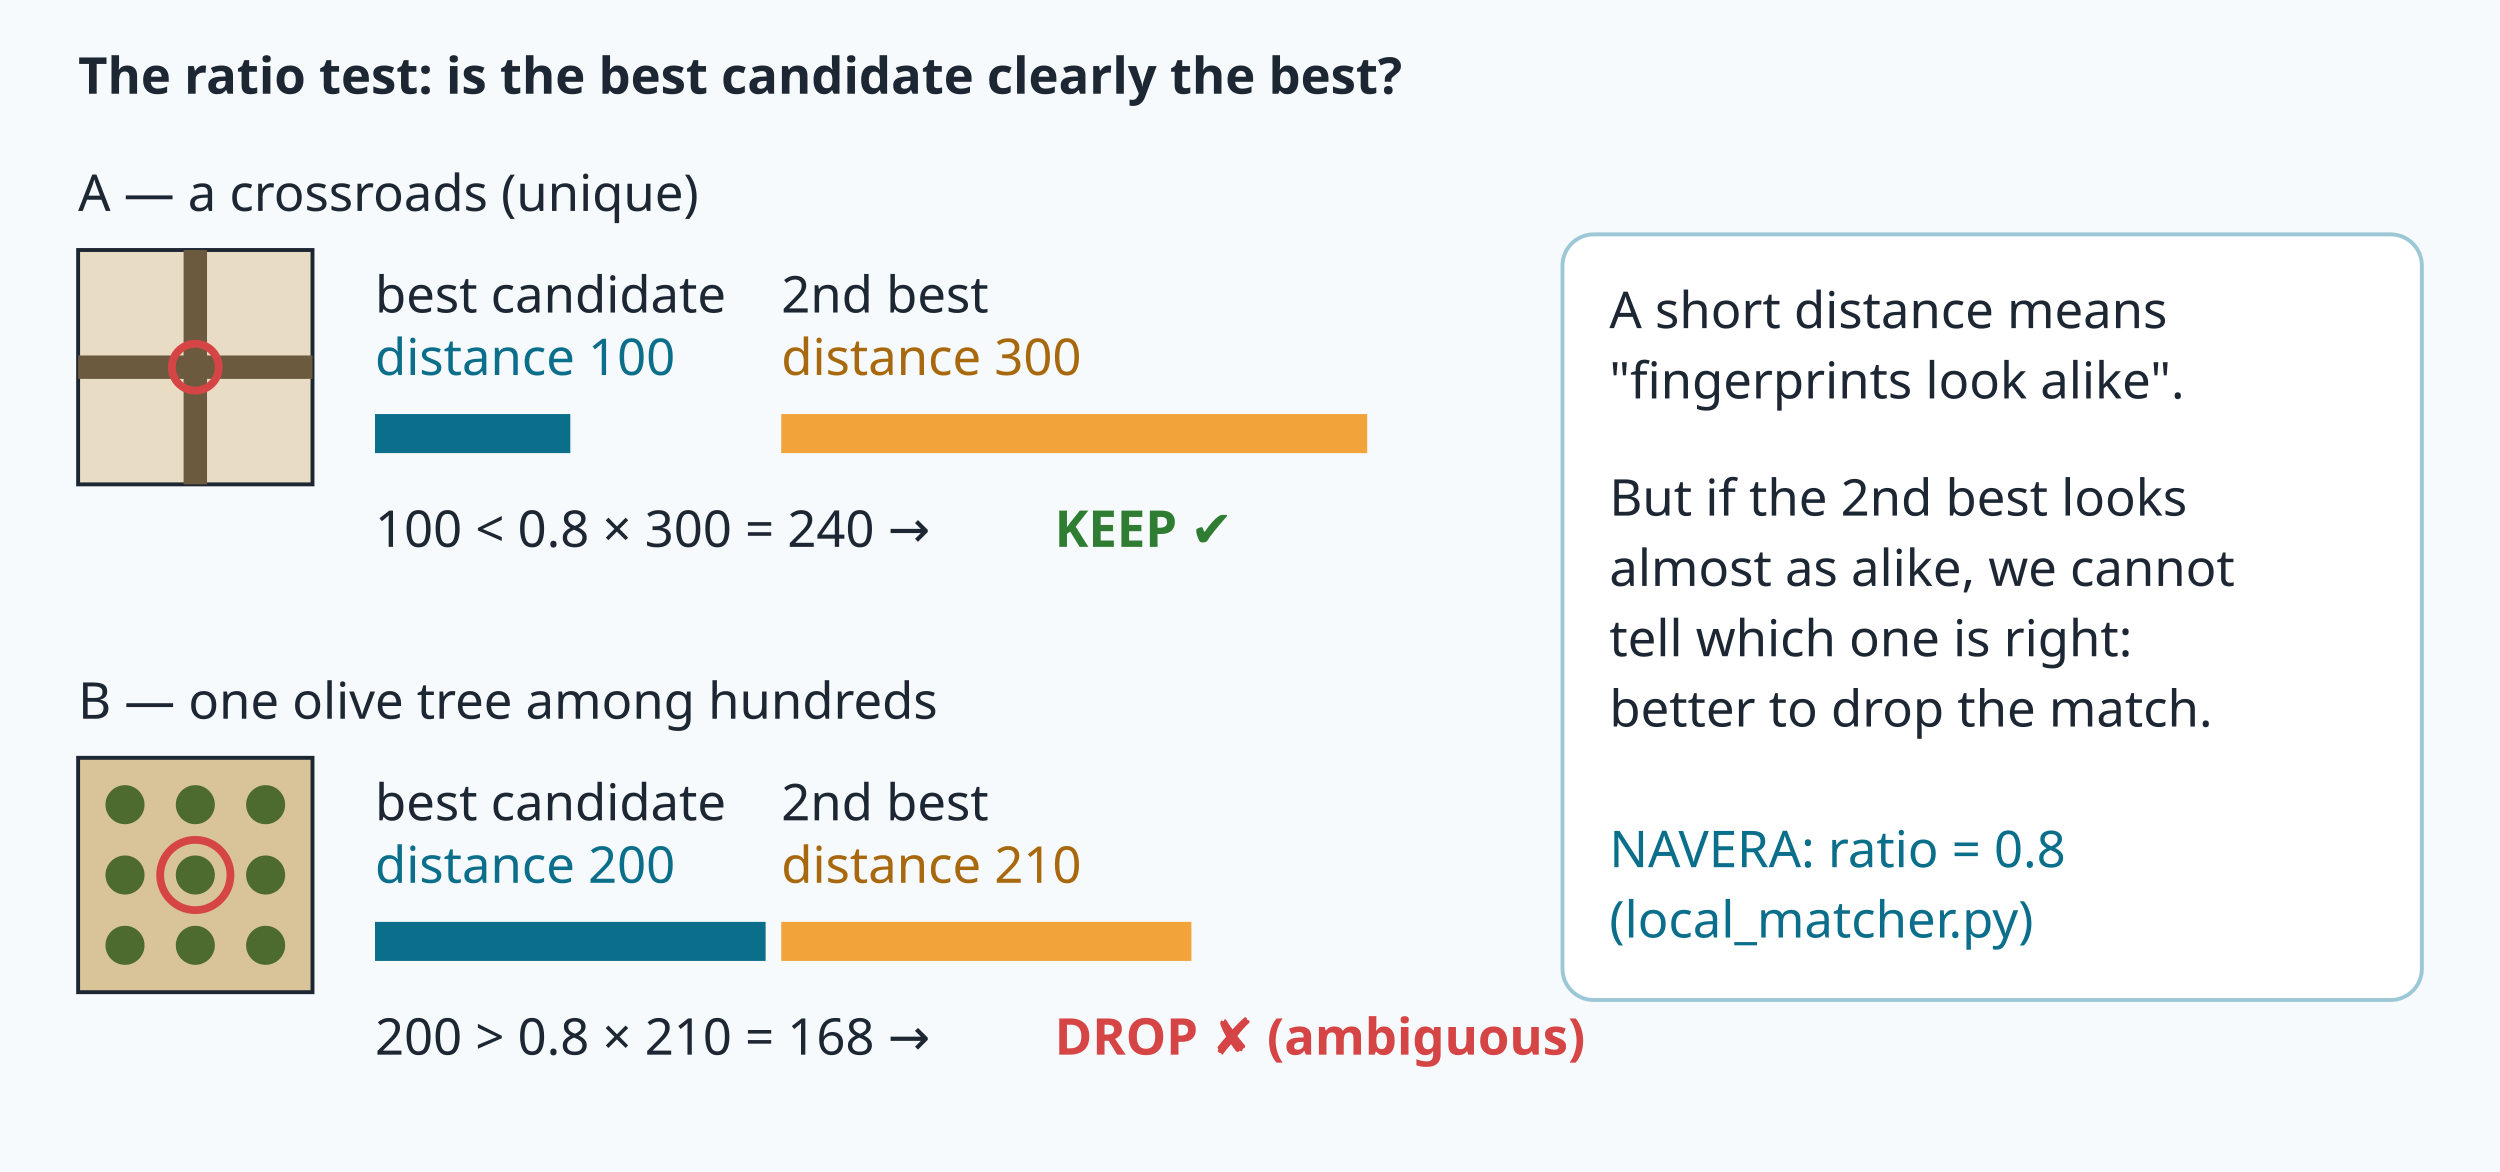
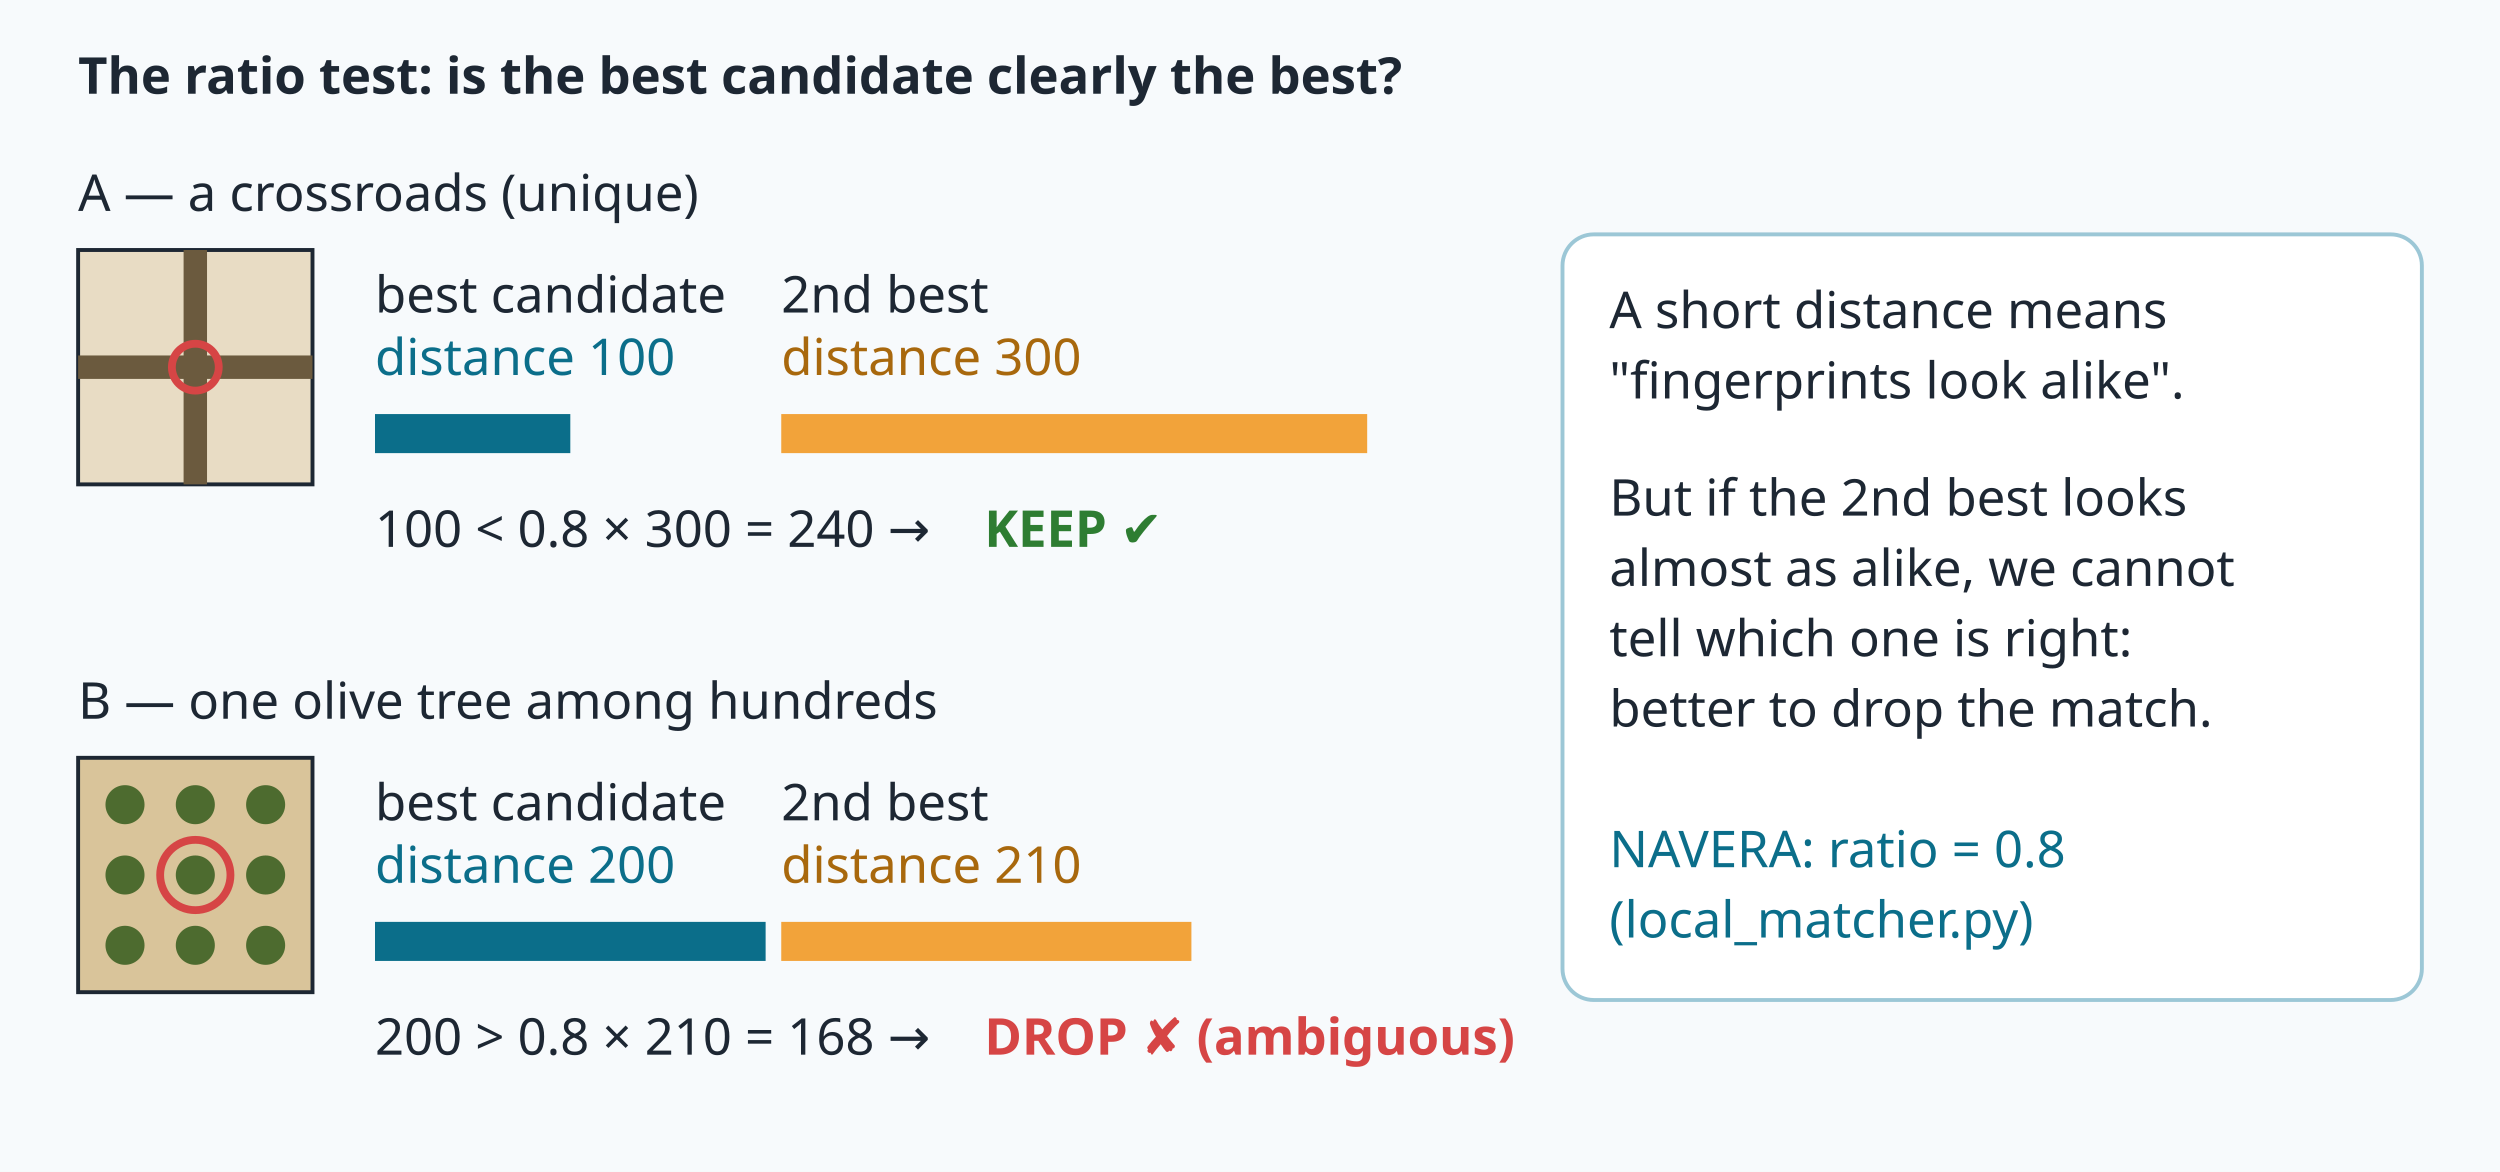
<svg xmlns="http://www.w3.org/2000/svg" viewBox="0 0 640 300" font-family="sans-serif" font-size="13">
  <rect width="640" height="300" fill="#f7fafc" />
  <text x="20" y="24" fill="#1d2733" font-weight="bold">The ratio test: is the best candidate clearly the best?</text>
  <text x="20" y="54" fill="#1d2733">A — a crossroads (unique)</text>
  <rect x="20" y="64" width="60" height="60" fill="#e8dcc4" stroke="#1d2733" />
  <path d="M50 64 V124 M20 94 H80" stroke="#6b5a3e" stroke-width="6" />
  <circle cx="50" cy="94" r="6" fill="none" stroke="#d64545" stroke-width="2" />
  <text x="96" y="80" fill="#1d2733">best candidate</text>
  <text x="96" y="96" fill="#0b6e8a">distance 100</text>
  <text x="200" y="80" fill="#1d2733">2nd best</text>
  <text x="200" y="96" fill="#a8680d">distance 300</text>
  <rect x="96" y="106" width="50" height="10" fill="#0b6e8a" />
  <rect x="200" y="106" width="150" height="10" fill="#f2a33a" />
  <text x="96" y="140" fill="#1d2733">100 &lt; 0.8 × 300 = 240  →</text>
-   <text x="270" y="140" fill="#2e7d32" font-weight="bold">KEEP ✔</text>
+   <text x="252" y="140" fill="#2e7d32" font-weight="bold">KEEP ✔</text>
  <text x="20" y="184" fill="#1d2733">B — one olive tree among hundreds</text>
  <rect x="20" y="194" width="60" height="60" fill="#d9c49a" stroke="#1d2733" />
  <g fill="#4d6b2f">
    <circle cx="32" cy="206" r="5" />
    <circle cx="50" cy="206" r="5" />
    <circle cx="68" cy="206" r="5" />
    <circle cx="32" cy="224" r="5" />
    <circle cx="50" cy="224" r="5" />
    <circle cx="68" cy="224" r="5" />
    <circle cx="32" cy="242" r="5" />
    <circle cx="50" cy="242" r="5" />
    <circle cx="68" cy="242" r="5" />
  </g>
  <circle cx="50" cy="224" r="9" fill="none" stroke="#d64545" stroke-width="2" />
  <text x="96" y="210" fill="#1d2733">best candidate</text>
  <text x="96" y="226" fill="#0b6e8a">distance 200</text>
  <text x="200" y="210" fill="#1d2733">2nd best</text>
  <text x="200" y="226" fill="#a8680d">distance 210</text>
  <rect x="96" y="236" width="100" height="10" fill="#0b6e8a" />
  <rect x="200" y="236" width="105" height="10" fill="#f2a33a" />
  <text x="96" y="270" fill="#1d2733">200 &gt; 0.8 × 210 = 168  →</text>
-   <text x="270" y="270" fill="#d64545" font-weight="bold">DROP ✘ (ambiguous)</text>
+   <text x="252" y="270" fill="#d64545" font-weight="bold">DROP ✘ (ambiguous)</text>
  <rect x="400" y="60" width="220" height="196" rx="8" fill="#ffffff" stroke="#9cc7d6" />
  <text x="412" y="84" fill="#1d2733">A short distance means</text>
  <text x="412" y="102" fill="#1d2733">"fingerprints look alike".</text>
  <text x="412" y="132" fill="#1d2733">But if the 2nd best looks</text>
  <text x="412" y="150" fill="#1d2733">almost as alike, we cannot</text>
  <text x="412" y="168" fill="#1d2733">tell which one is right:</text>
  <text x="412" y="186" fill="#1d2733">better to drop the match.</text>
  <text x="412" y="222" fill="#0b6e8a">NAVERA: ratio = 0.8</text>
  <text x="412" y="240" fill="#0b6e8a">(local_matcher.py)</text>
</svg>
